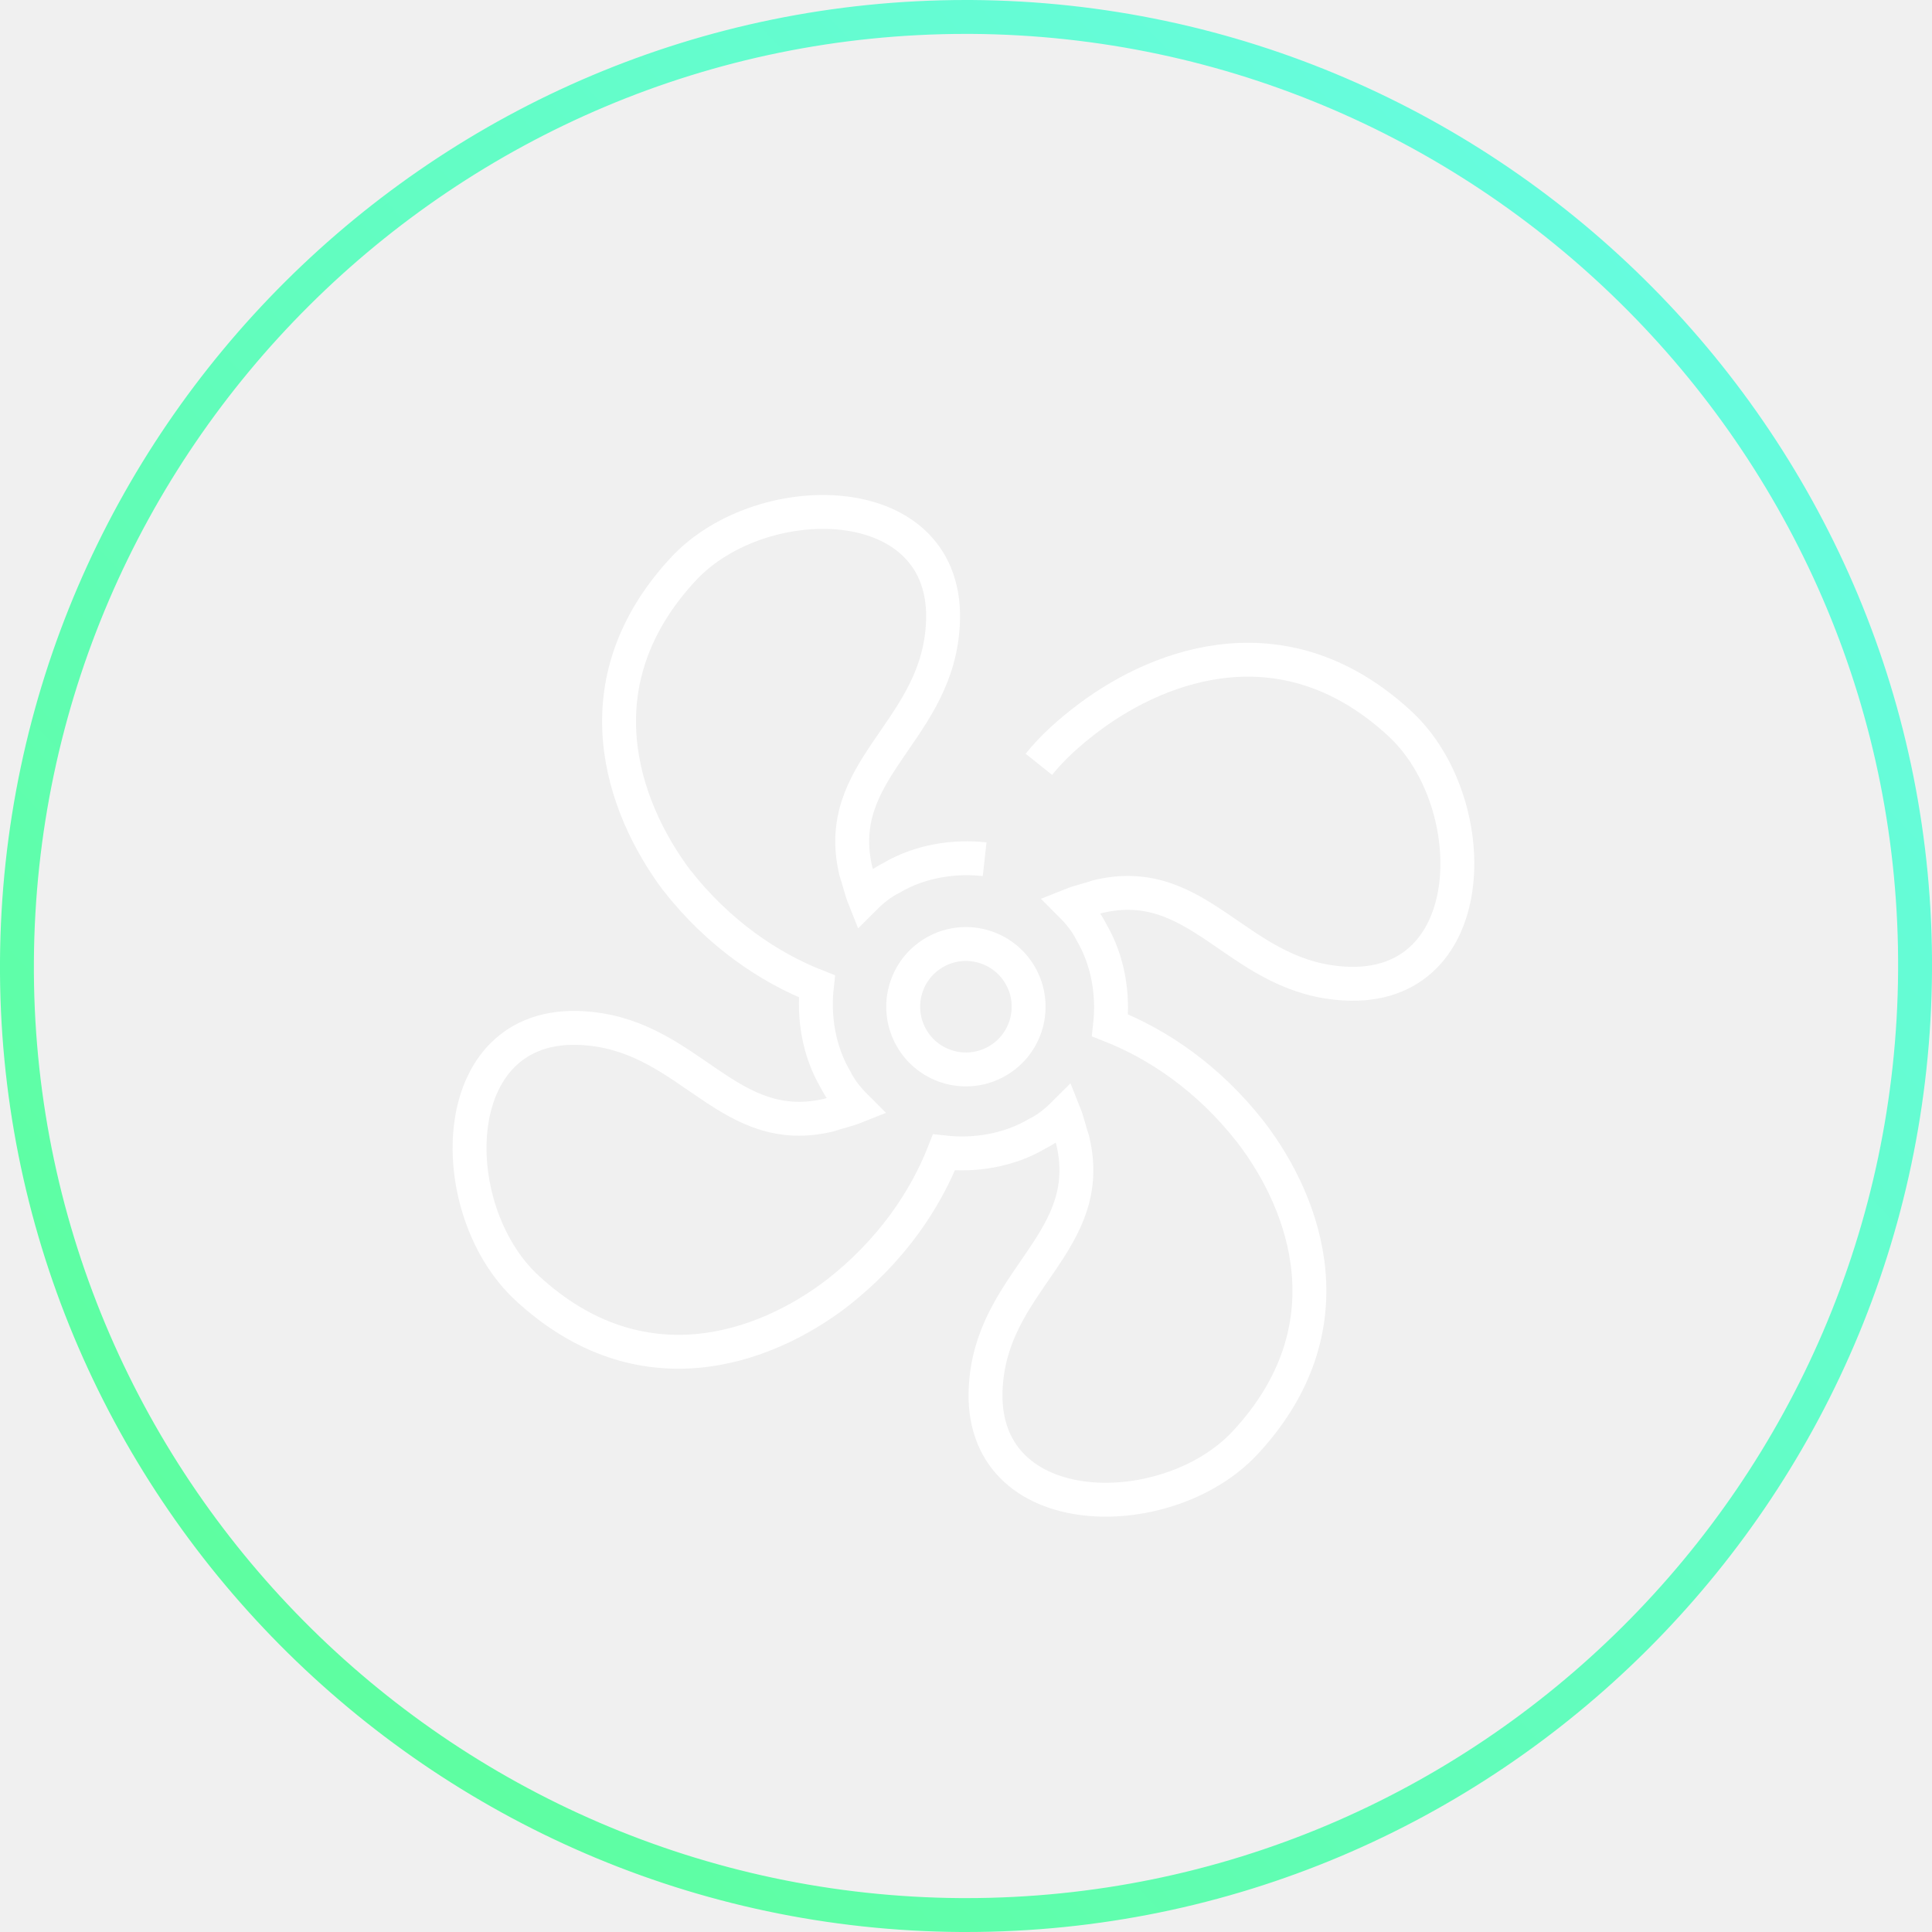
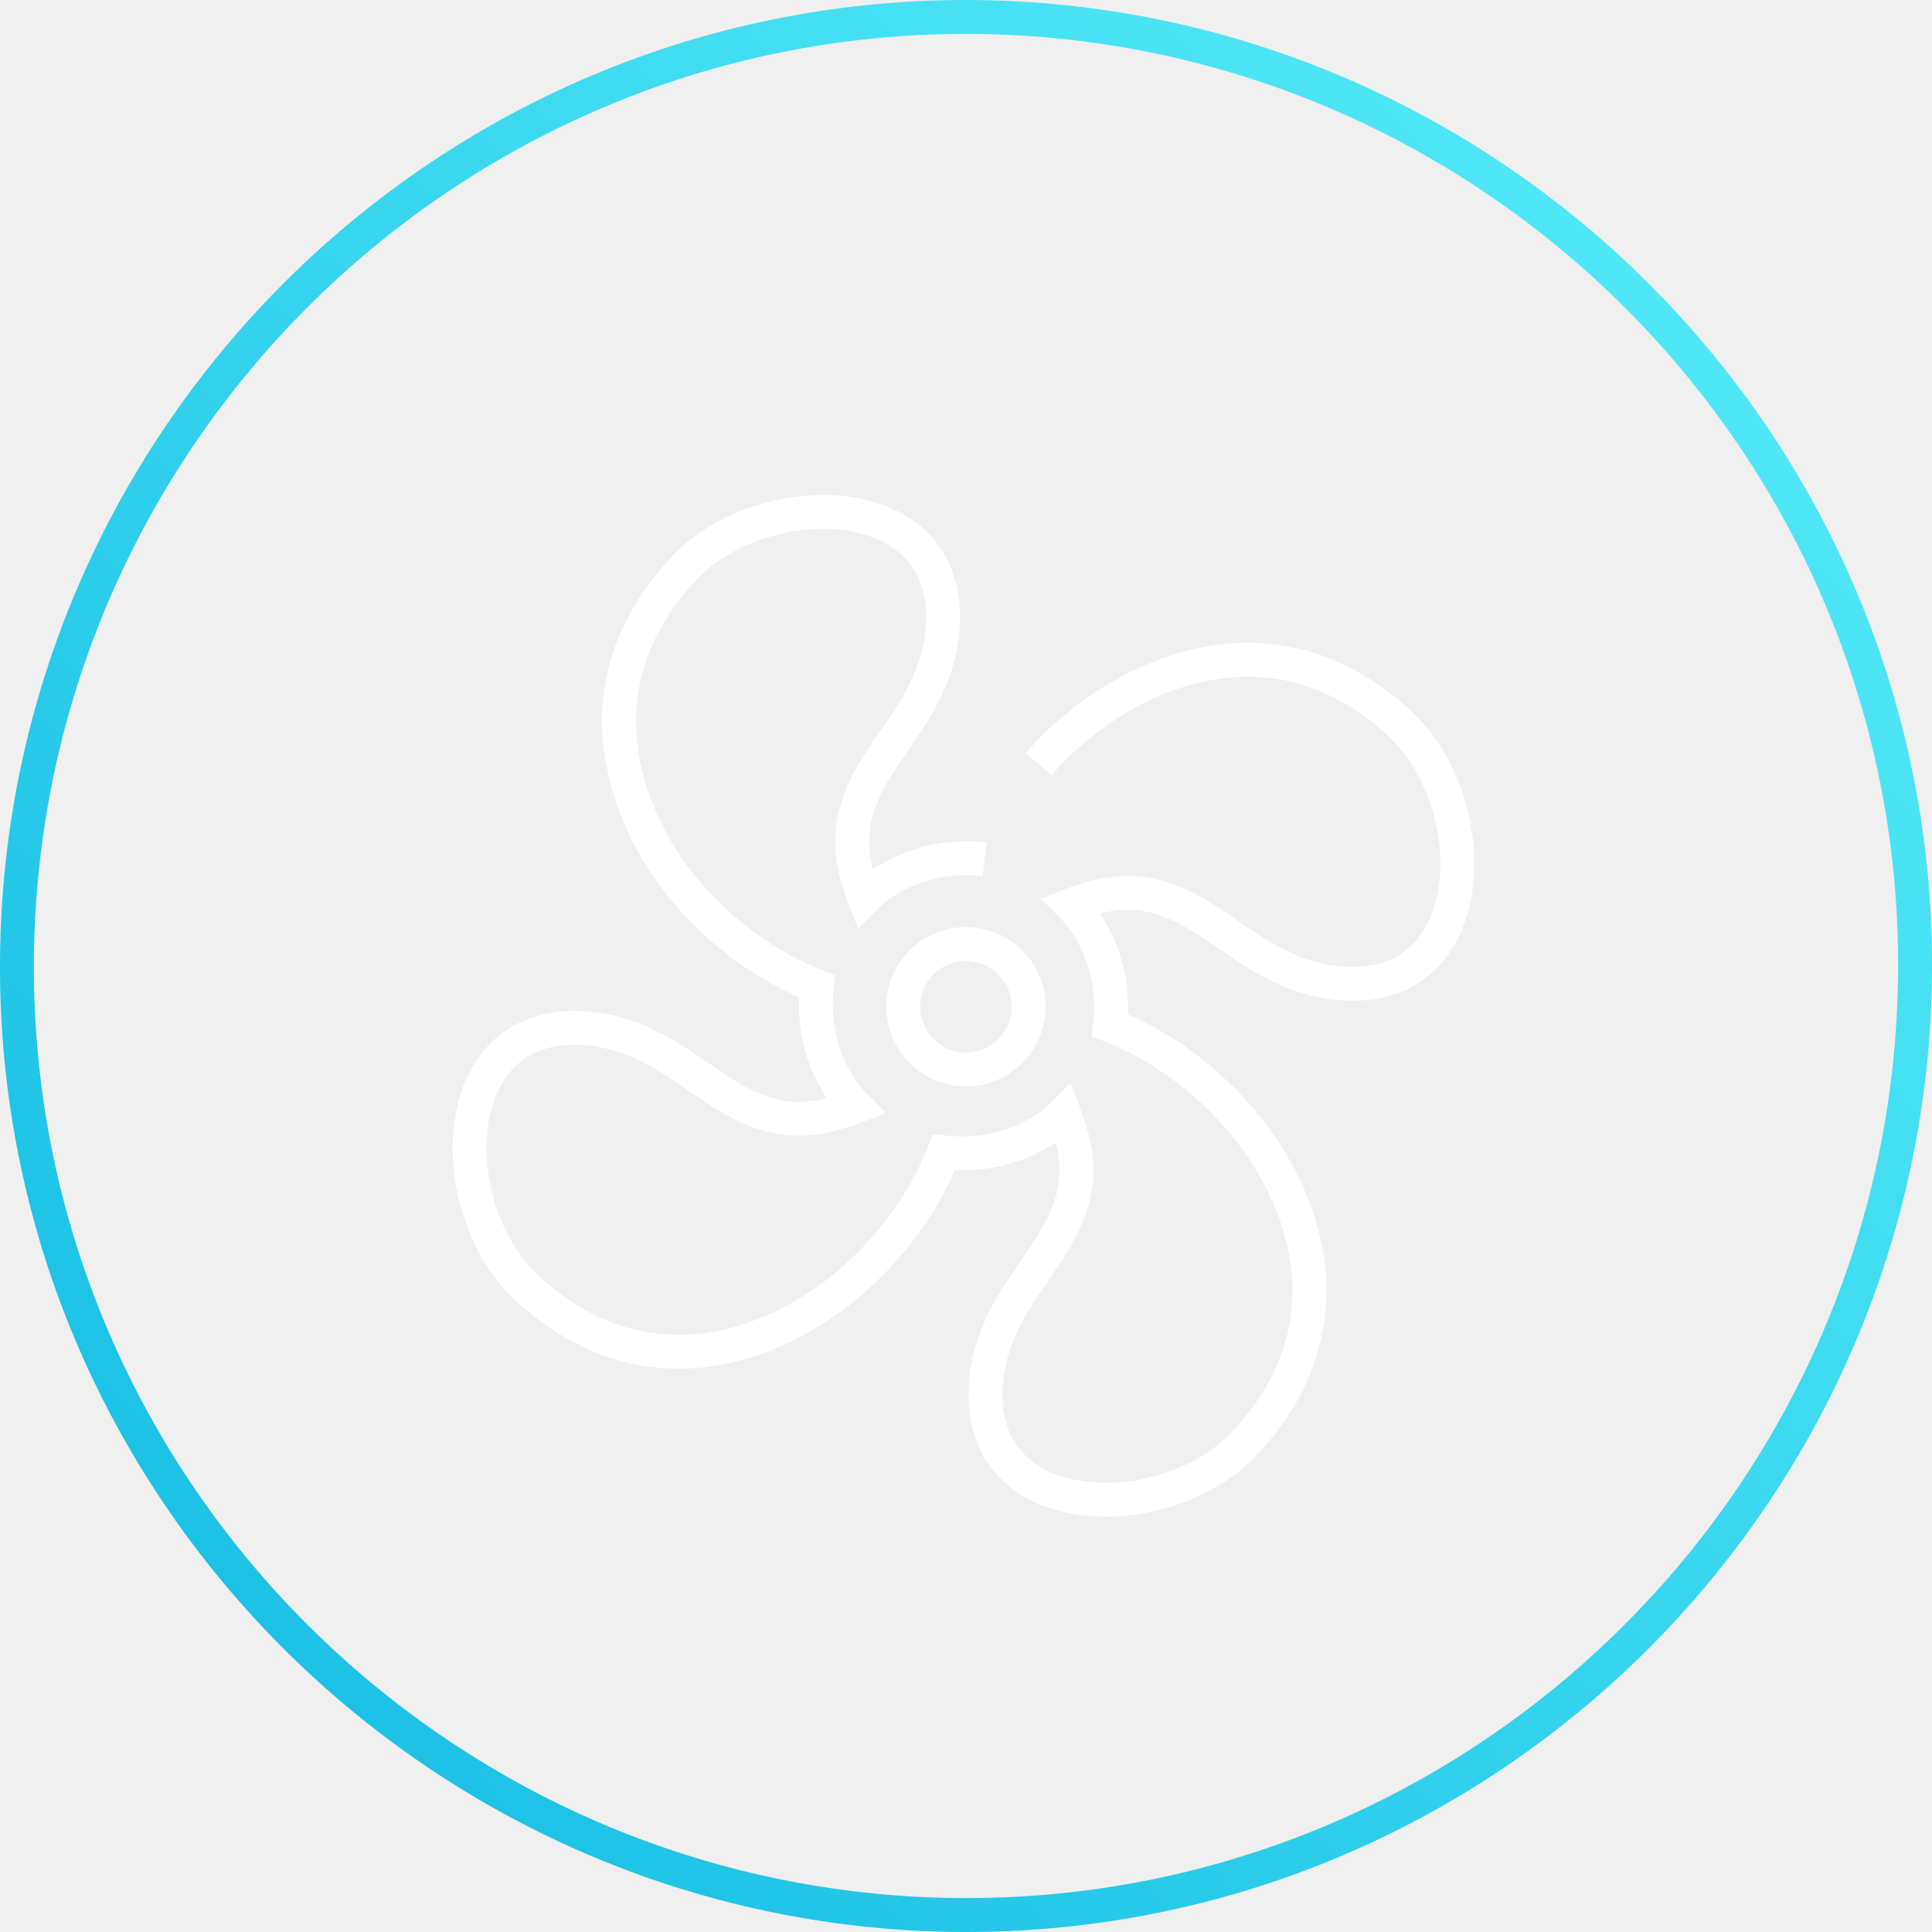
- <svg xmlns="http://www.w3.org/2000/svg" xmlns:ns1="&amp;ns_ai;" version="1.1" id="Layer_1" x="0px" y="0px" viewBox="0 0 114 114" style="enable-background:new 0 0 114 114;" xml:space="preserve">
-   <defs id="defs28" />
-   <style type="text/css" id="style3">
+ <svg xmlns="http://www.w3.org/2000/svg" version="1.1" id="Layer_1" x="0px" y="0px" viewBox="0 0 114 114" style="enable-background:new 0 0 114 114;" xml:space="preserve">
+   <style type="text/css">
	.st0{fill:none;stroke:#FFFFFF;stroke-width:2;stroke-miterlimit:10;}
	.st1{fill:url(#SVGID_1_);}
</style>
-   <switch id="switch5">
-     <g ns1:extraneous="self" id="g7">
-       <g id="g9">
-         <g id="g11">
-           <ellipse transform="matrix(0.8685 -0.4958 0.4958 0.8685 -21.9603 36.0747)" class="st0" cx="57" cy="59.4" rx="3.7" ry="3.7" id="ellipse13" />
-           <path class="st0" d="M58.1,50.7c-1.8-0.2-3.8,0.1-5.5,1.1c-0.6,0.3-1.1,0.7-1.6,1.2c-0.2-0.5-0.3-1-0.5-1.6      c-1.4-5.9,4.5-8.1,5.1-14.1c0.9-8.6-10.6-8.8-15.3-3.7c-6.2,6.7-3.6,14-0.4,18.3c2.5,3.2,5.5,5.2,8.3,6.3      c-0.2,1.8,0.1,3.8,1.1,5.5c0.3,0.6,0.7,1.1,1.2,1.6c-0.5,0.2-1,0.3-1.6,0.5c-5.9,1.4-8.1-4.5-14.1-5.1      c-8.6-0.9-8.8,10.6-3.7,15.3c6.7,6.2,14,3.6,18.3,0.3c3.2-2.5,5.2-5.5,6.3-8.3c1.8,0.2,3.8-0.1,5.5-1.1c0.6-0.3,1.1-0.7,1.6-1.2      c0.2,0.5,0.3,1,0.5,1.6c1.4,5.9-4.5,8.1-5.1,14.1c-0.9,8.6,10.6,8.8,15.3,3.7c6.2-6.7,3.6-14,0.3-18.3c-2.5-3.2-5.5-5.2-8.3-6.3      c0.2-1.8-0.1-3.8-1.1-5.5c-0.3-0.6-0.7-1.1-1.2-1.6c0.5-0.2,1-0.3,1.6-0.5c5.9-1.4,8.1,4.5,14.1,5.1c8.6,0.9,8.8-10.6,3.7-15.3      c-6.7-6.2-14-3.6-18.3-0.4c-1.2,0.9-2.2,1.8-3,2.8" id="path15" />
+   <switch>
+     <g>
+       <g>
+         <g>
+           <ellipse transform="matrix(0.8685 -0.4958 0.4958 0.8685 -21.9603 36.0747)" class="st0" cx="57" cy="59.4" rx="3.7" ry="3.7" />
+           <path class="st0" d="M58.1,50.7c-1.8-0.2-3.8,0.1-5.5,1.1c-0.6,0.3-1.1,0.7-1.6,1.2c-0.2-0.5-0.3-1-0.5-1.6      c-1.4-5.9,4.5-8.1,5.1-14.1c0.9-8.6-10.6-8.8-15.3-3.7c-6.2,6.7-3.6,14-0.4,18.3c2.5,3.2,5.5,5.2,8.3,6.3      c-0.2,1.8,0.1,3.8,1.1,5.5c0.3,0.6,0.7,1.1,1.2,1.6c-0.5,0.2-1,0.3-1.6,0.5c-5.9,1.4-8.1-4.5-14.1-5.1      c-8.6-0.9-8.8,10.6-3.7,15.3c6.7,6.2,14,3.6,18.3,0.3c3.2-2.5,5.2-5.5,6.3-8.3c1.8,0.2,3.8-0.1,5.5-1.1c0.6-0.3,1.1-0.7,1.6-1.2      c0.2,0.5,0.3,1,0.5,1.6c1.4,5.9-4.5,8.1-5.1,14.1c-0.9,8.6,10.6,8.8,15.3,3.7c6.2-6.7,3.6-14,0.3-18.3c-2.5-3.2-5.5-5.2-8.3-6.3      c0.2-1.8-0.1-3.8-1.1-5.5c-0.3-0.6-0.7-1.1-1.2-1.6c0.5-0.2,1-0.3,1.6-0.5c5.9-1.4,8.1,4.5,14.1,5.1c8.6,0.9,8.8-10.6,3.7-15.3      c-6.7-6.2-14-3.6-18.3-0.4c-1.2,0.9-2.2,1.8-3,2.8" />
        </g>
-         <g id="g17">
+         <g>
          <linearGradient id="SVGID_1_" gradientUnits="userSpaceOnUse" x1="-26.132" y1="141.616" x2="145.404" y2="-22.827" gradientTransform="matrix(1 5.464556e-03 -5.464556e-03 1 -2.5808 -2.4627)">
-             <stop offset="0" style="stop-color:#59FF7F" id="stop20" />
-             <stop offset="1" style="stop-color:#6BFBFF" id="stop22" />
+             <stop offset="0" style="stop-color:#00ADDC" />
+             <stop offset="1" style="stop-color:#6BFBFF" />
          </linearGradient>
-           <path class="st1" d="M57,114c-0.1,0-0.2,0-0.3,0C25.3,113.8-0.2,88.1,0,56.7C0.2,25.4,25.7,0,57,0c0.1,0,0.2,0,0.3,0      c31.4,0.2,56.9,25.9,56.7,57.3l0,0C113.8,88.6,88.3,114,57,114z M57,2C26.8,2,2.2,26.5,2,56.7C1.8,87,26.4,111.8,56.7,112      c0.1,0,0.2,0,0.3,0c30.2,0,54.8-24.5,55-54.7C112.2,27,87.6,2.2,57.3,2C57.2,2,57.1,2,57,2z" id="path24" />
+           <path class="st1" d="M57,114c-0.1,0-0.2,0-0.3,0C25.3,113.8-0.2,88.1,0,56.7C0.2,25.4,25.7,0,57,0c0.1,0,0.2,0,0.3,0      c31.4,0.2,56.9,25.9,56.7,57.3l0,0C113.8,88.6,88.3,114,57,114z M57,2C26.8,2,2.2,26.5,2,56.7C1.8,87,26.4,111.8,56.7,112      c0.1,0,0.2,0,0.3,0c30.2,0,54.8-24.5,55-54.7C112.2,27,87.6,2.2,57.3,2C57.2,2,57.1,2,57,2z" />
        </g>
      </g>
    </g>
  </switch>
</svg>
